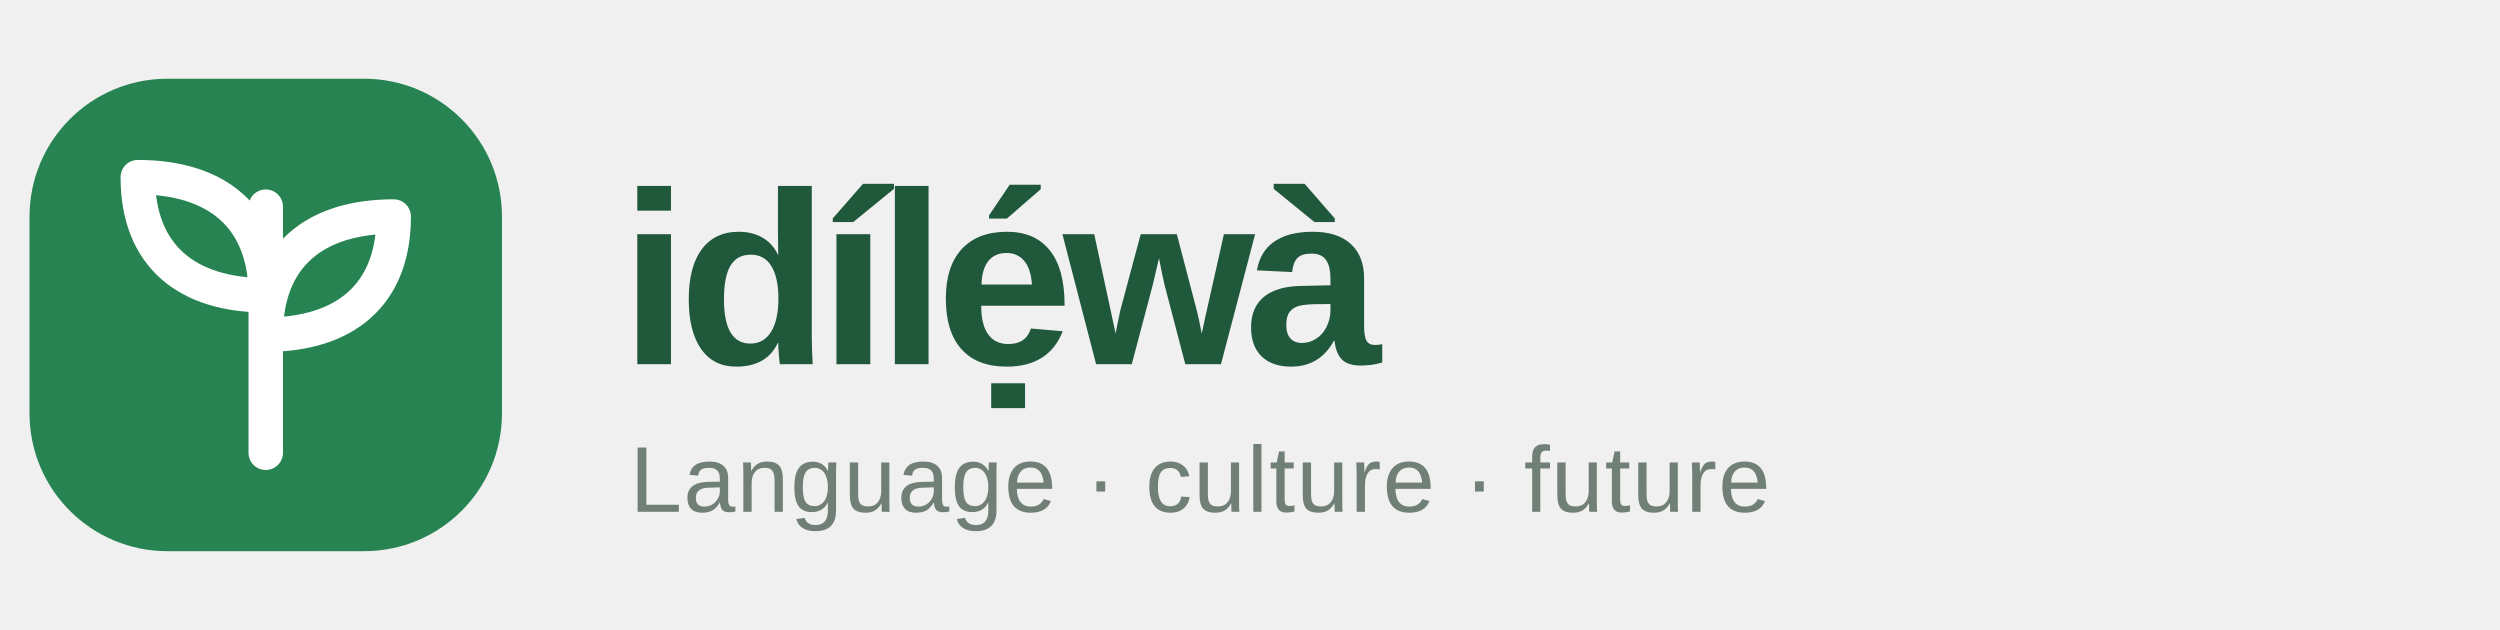
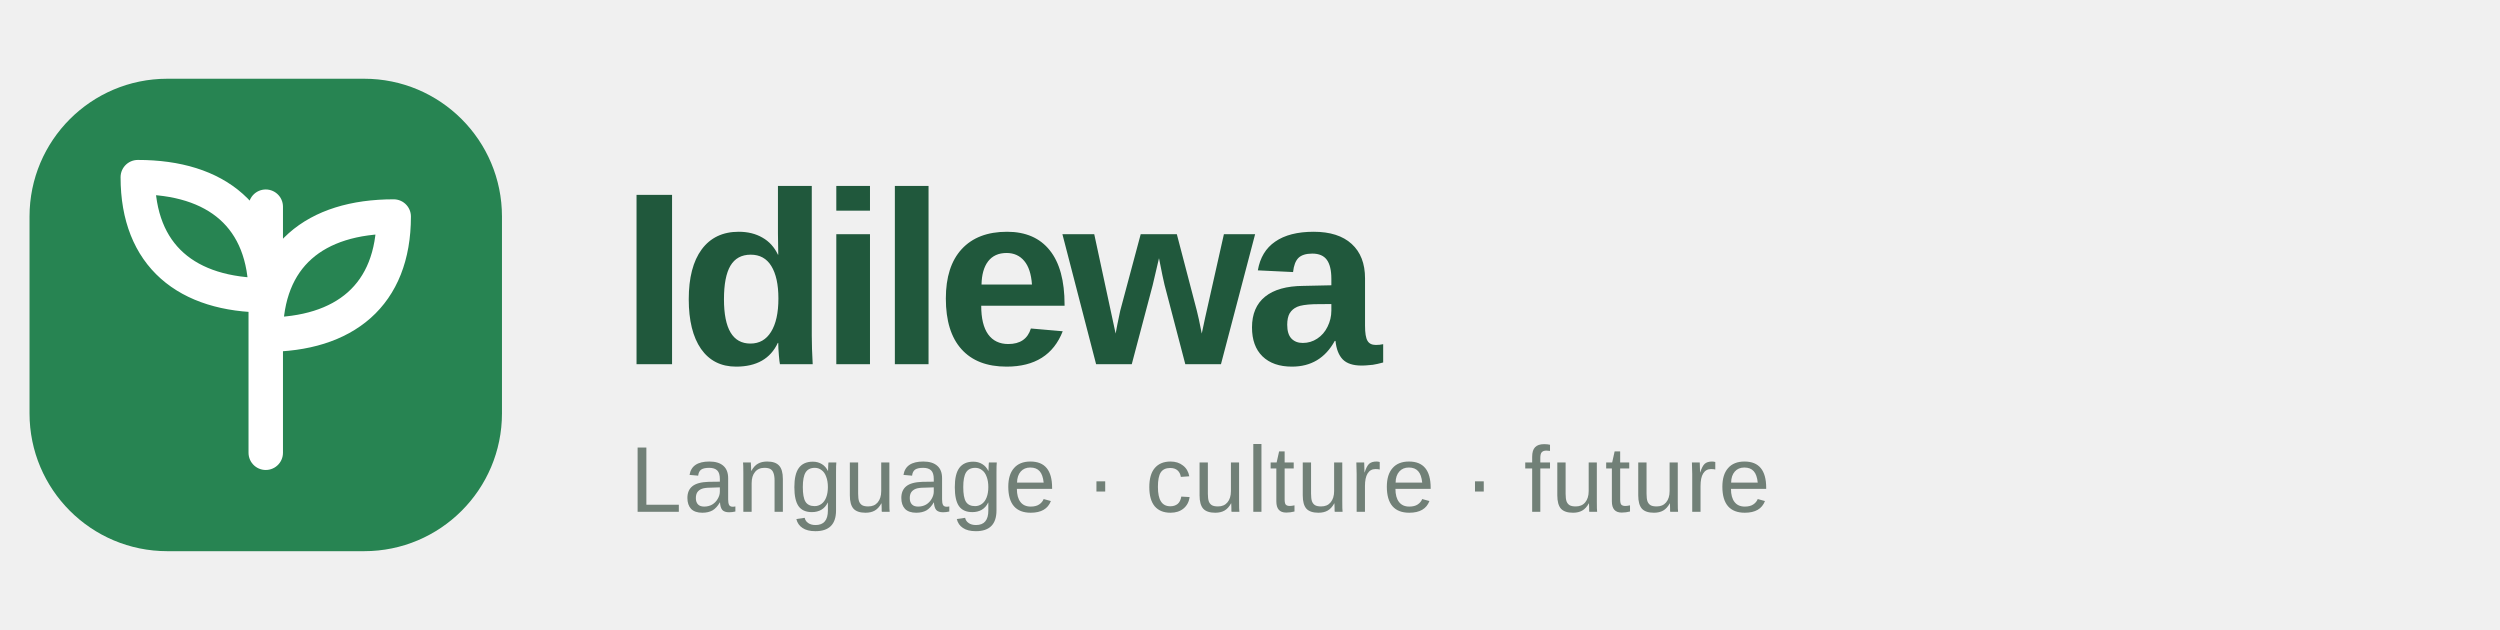
<svg xmlns="http://www.w3.org/2000/svg" width="254" height="64" viewBox="0 0 254 64">
  <rect x="3" y="8" width="48" height="48" rx="14" fill="#278452" />
  <path d="M27 46V21m0 9c-8 0-13-4-13-12 8 0 13 4 13 12Zm0 4c8 0 13-4 13-12-8 0-13 4-13 12Z" fill="none" stroke="#fff" stroke-linecap="round" stroke-linejoin="round" stroke-width="3.5" />
-   <text x="63" y="37" fill="#20583c" font-family="Arial, sans-serif" font-size="25" font-weight="700" letter-spacing="-1">idílẹ́wà</text>
+   <text x="63" y="37" fill="#20583c" font-family="Arial, sans-serif" font-size="25" font-weight="700" letter-spacing="-1">Idilewa</text>
  <text x="64" y="52" fill="#718077" font-family="Arial, sans-serif" font-size="9.5" font-weight="500" letter-spacing=".15">Language · culture · future</text>
</svg>
